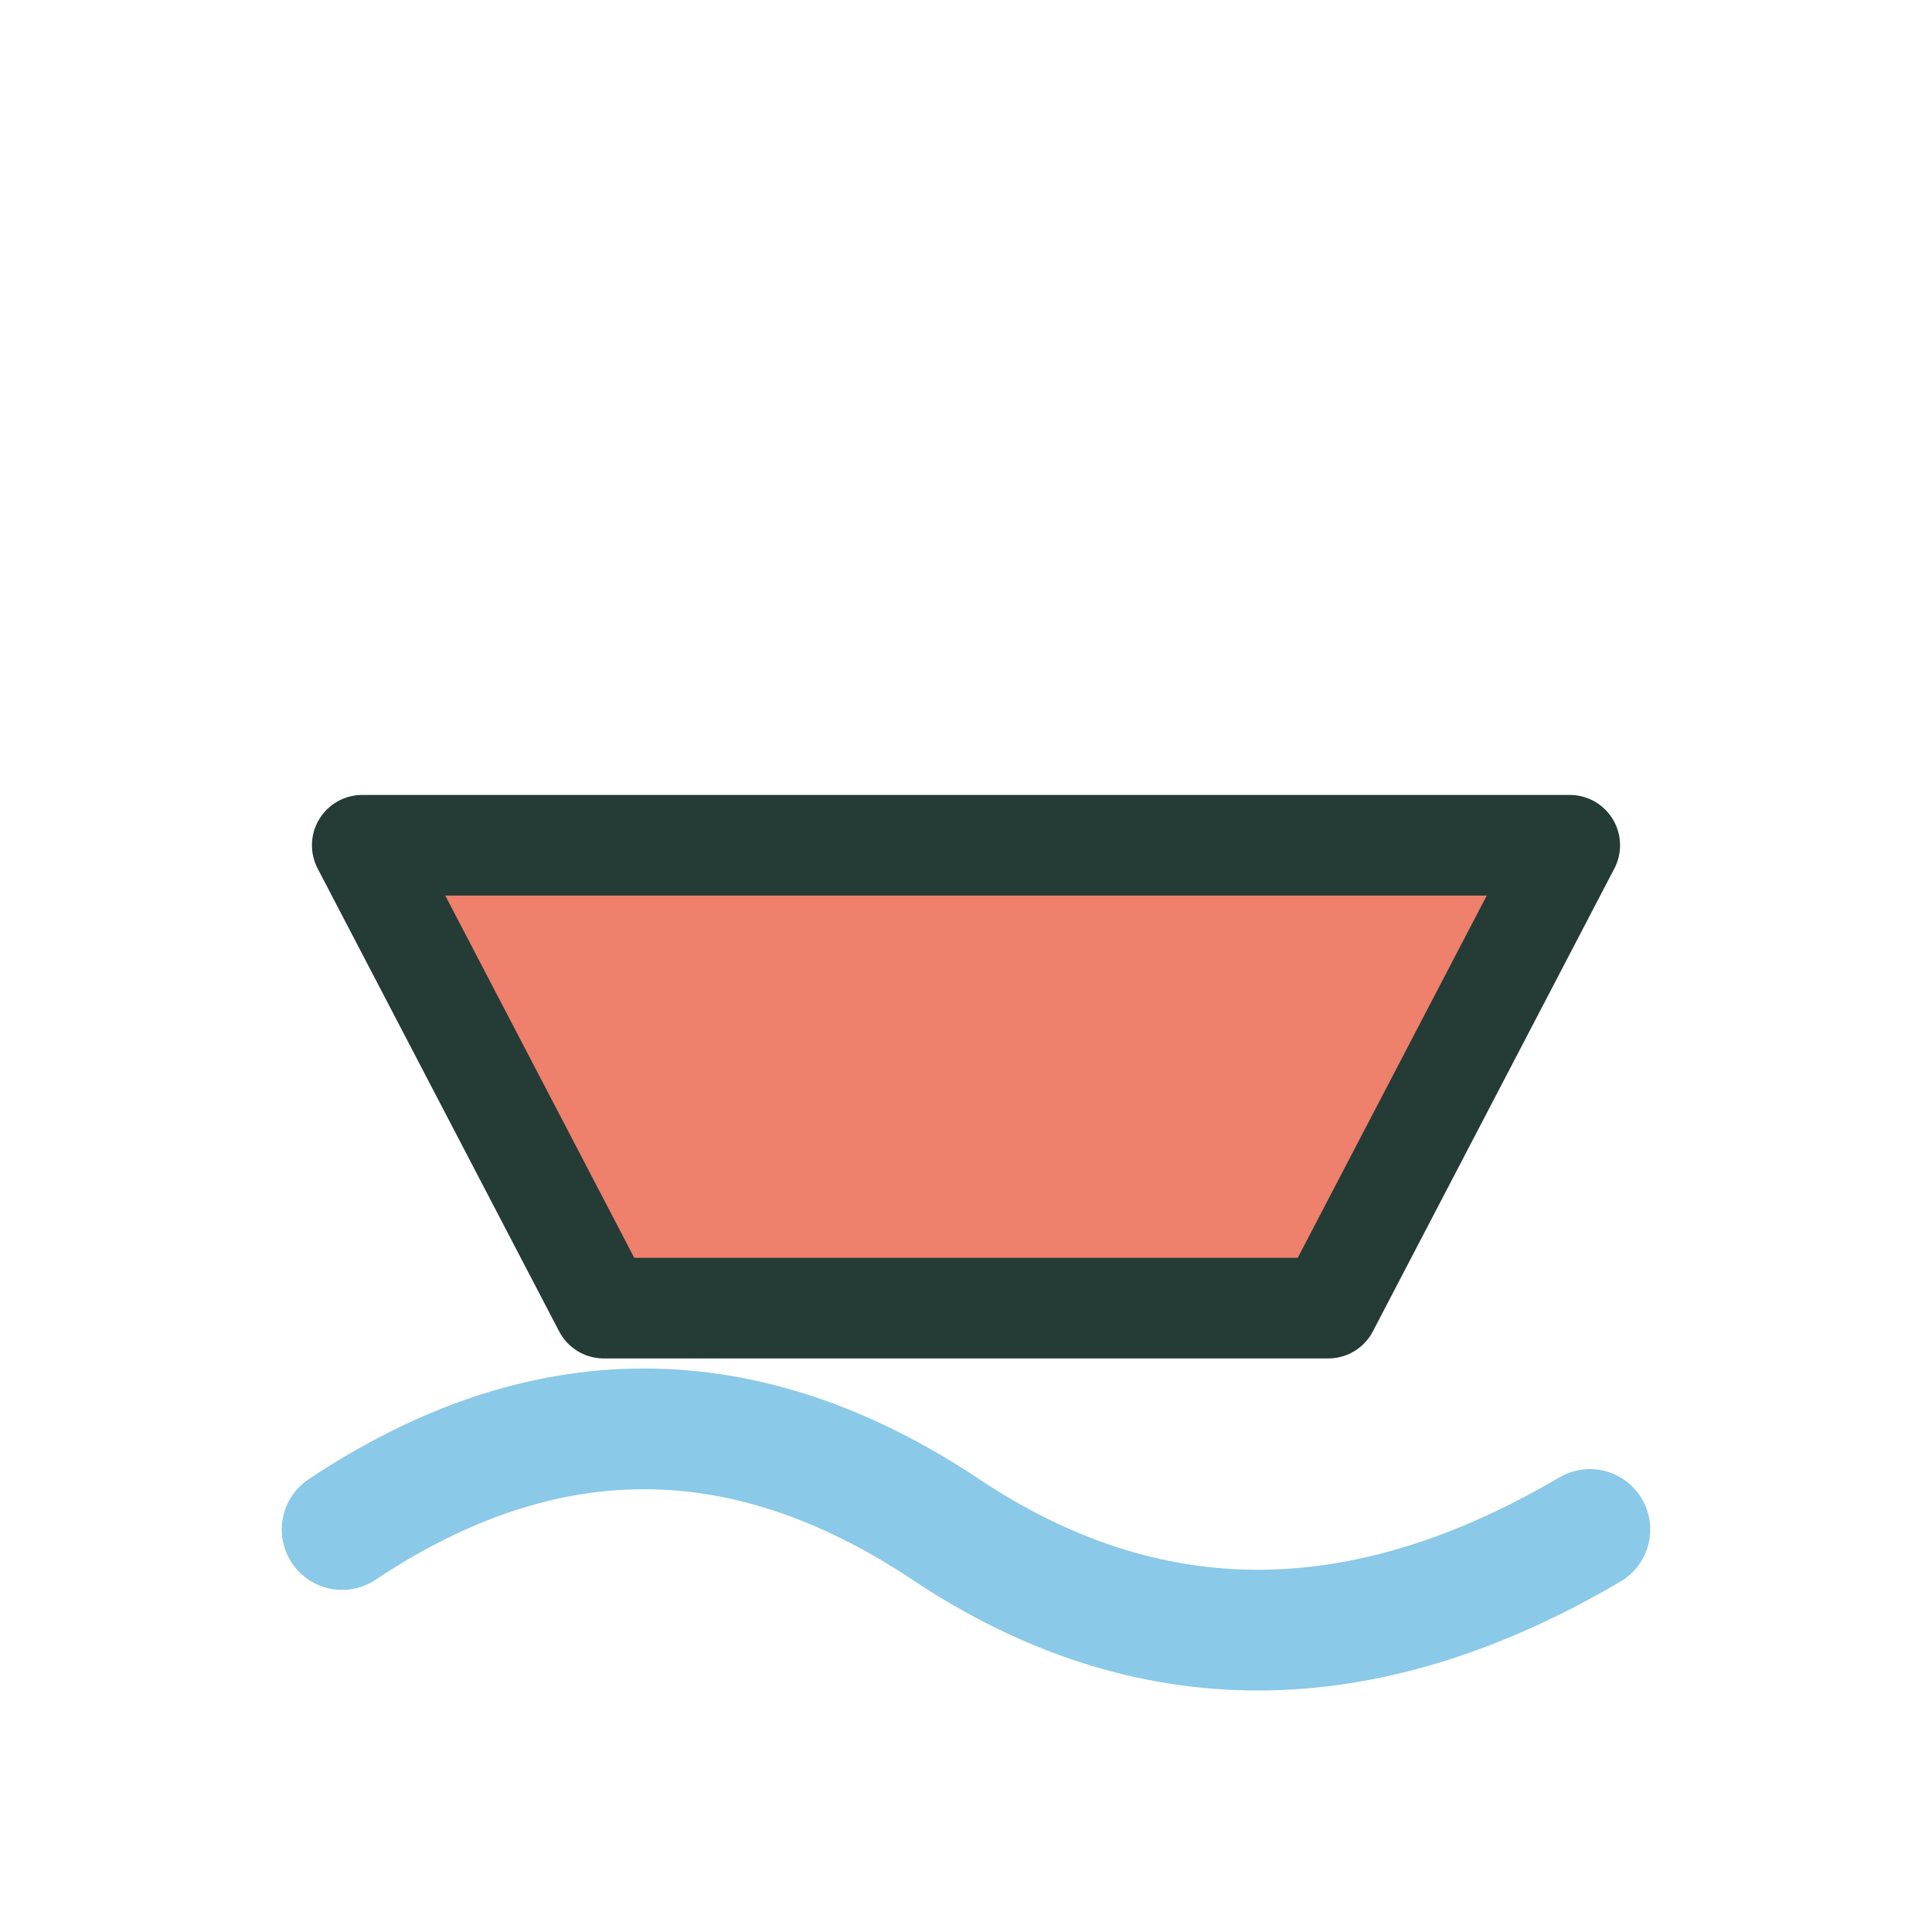
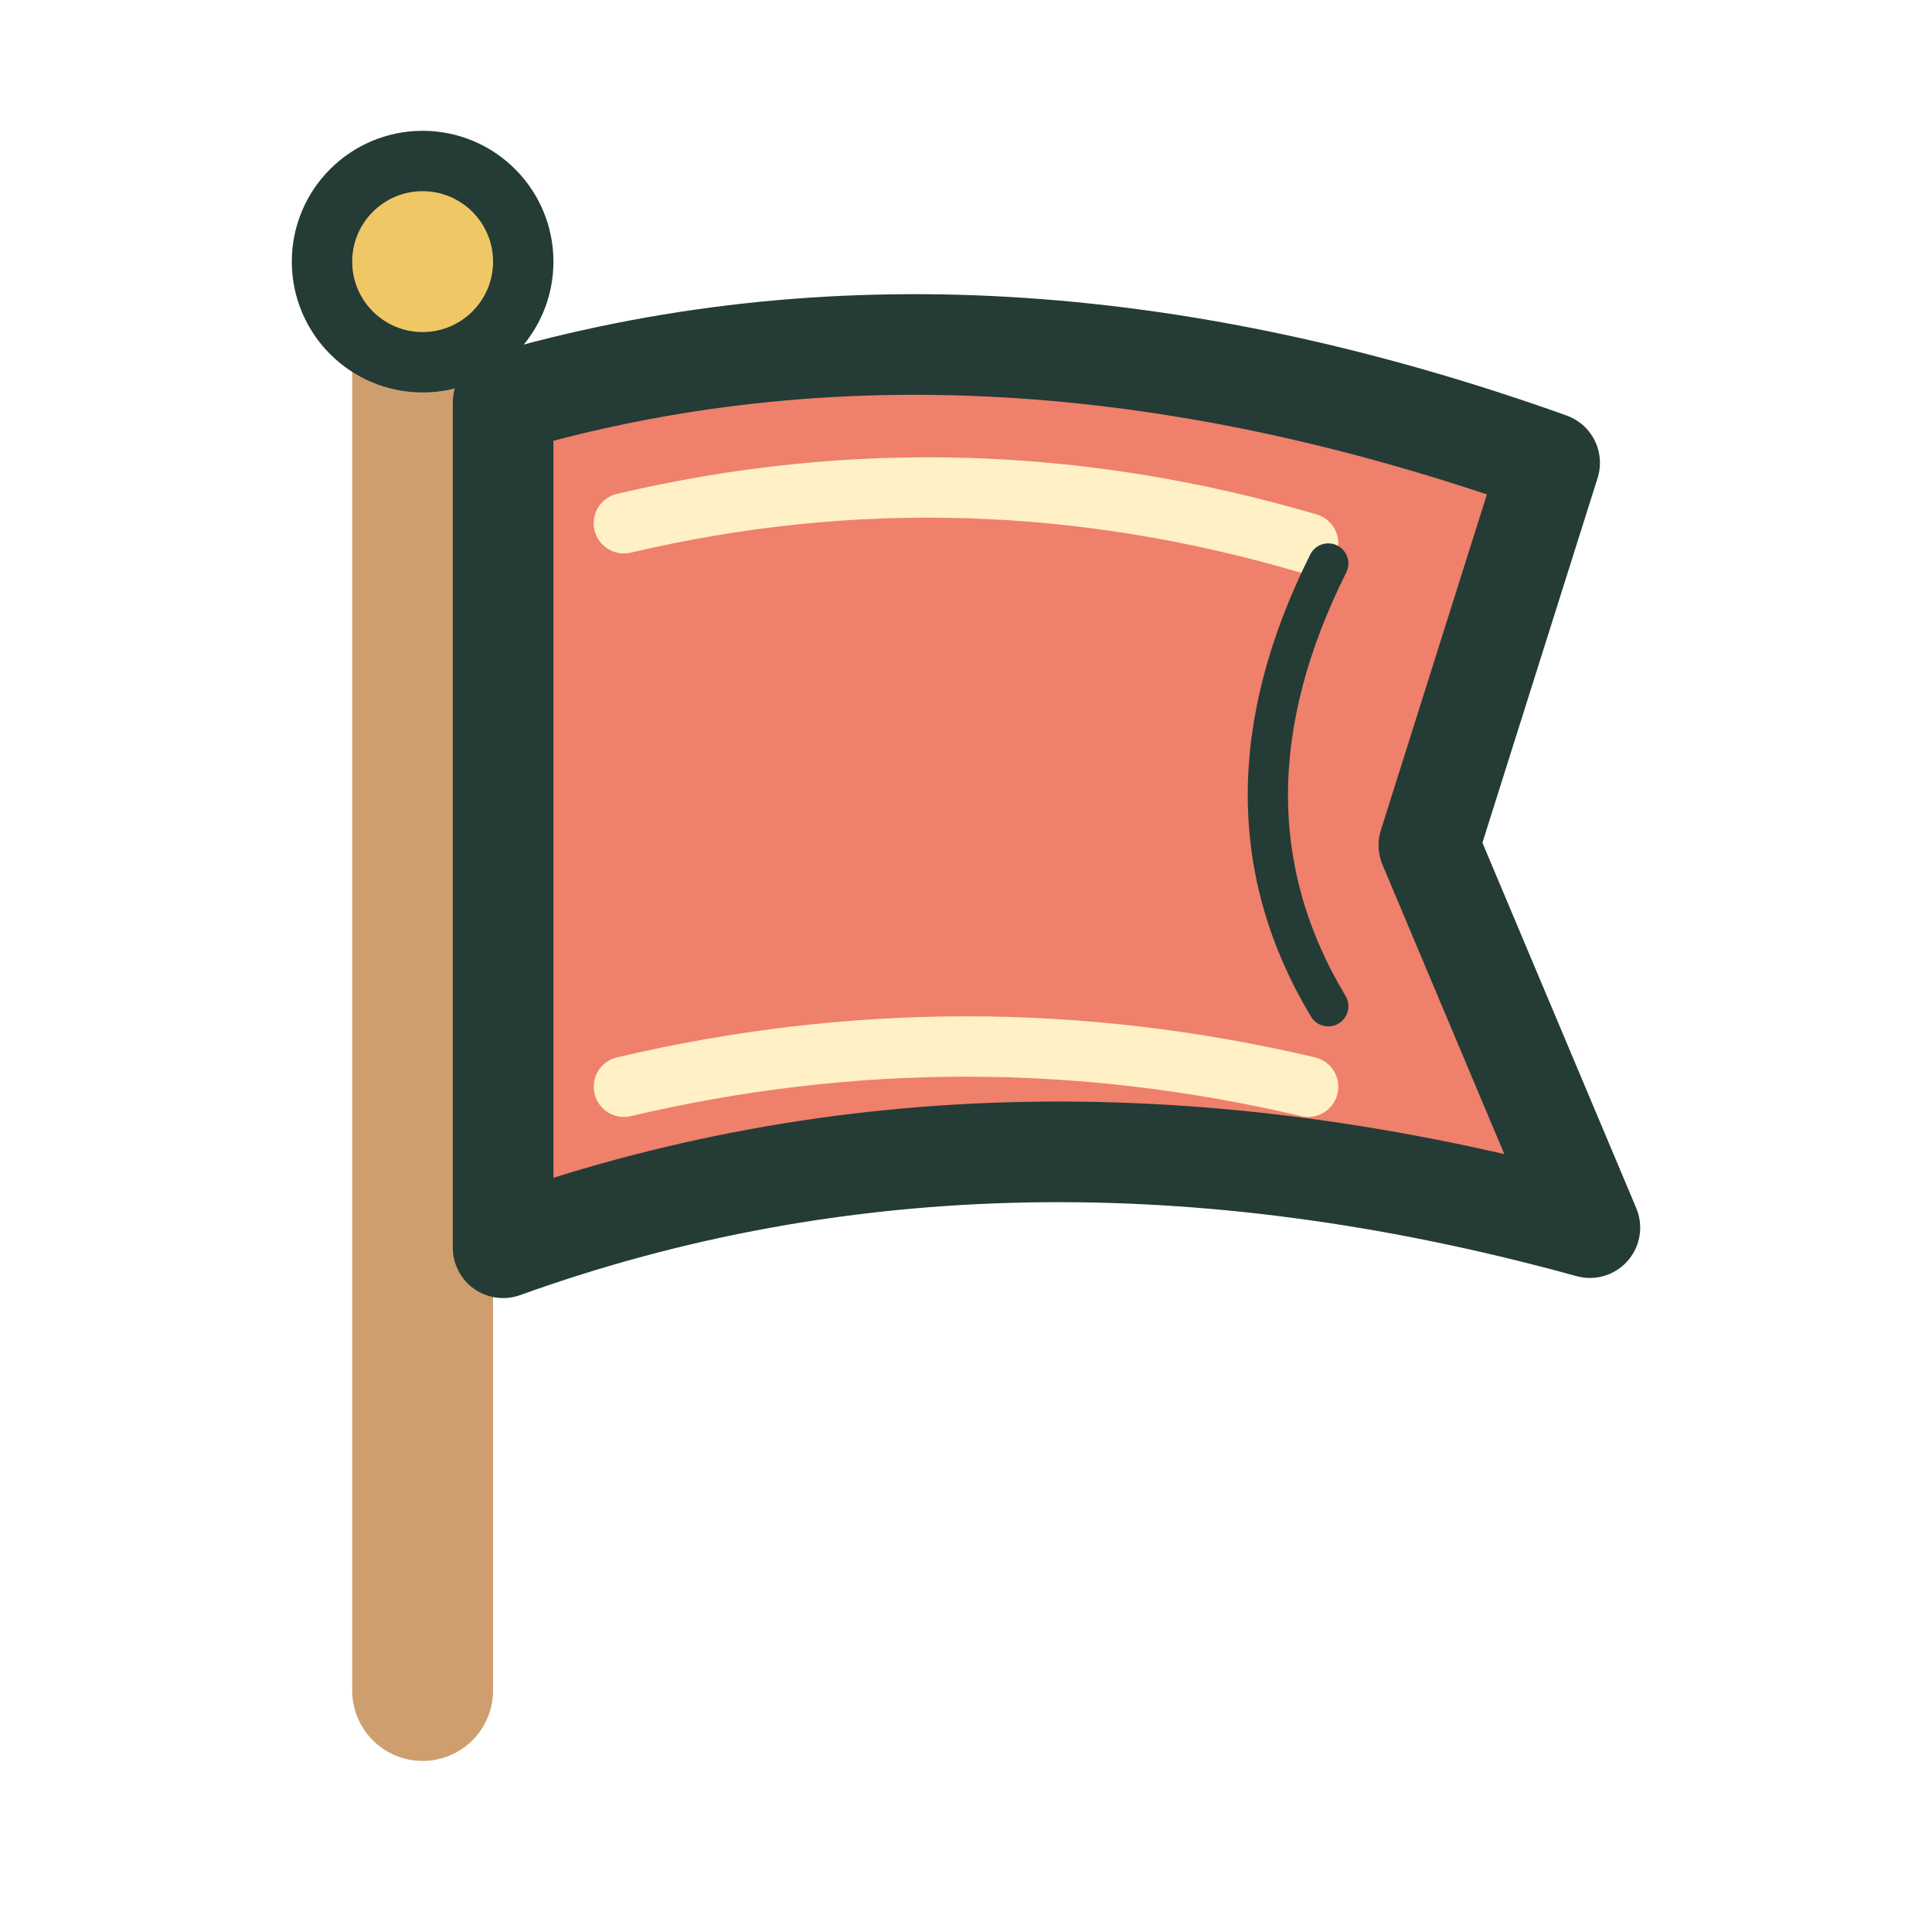
<svg xmlns="http://www.w3.org/2000/svg" width="256" height="256" viewBox="0 0 96 96">
-   <path d="M18 42 H78 L66 65 H30 Z" fill="#ee806c" stroke="#243b36" stroke-width="5" stroke-linecap="round" stroke-linejoin="round" />
-   <path d="M17 76 Q32 66 47 76 T79 76" fill="none" stroke="#8ac9e7" stroke-width="6" stroke-linecap="round" stroke-linejoin="round" />
+   <path d="M21 16 V84" fill="none" stroke="#cf9e6e" stroke-width="7" stroke-linecap="round" stroke-linejoin="round" />
+   <path d="M25 20 Q49 13 77 23 L71 42 L79 61 Q50 53 25 62 Z" fill="#ee806c" stroke="#243b36" stroke-width="5" stroke-linecap="round" stroke-linejoin="round" />
+   <path d="M31 26 Q48 22 65 27 M31 54 Q48 50 65 54" fill="none" stroke="#fff0c6" stroke-width="3" stroke-linecap="round" stroke-linejoin="round" />
+   <path d="M66 28 Q60 40 66 50" fill="none" stroke="#243b36" stroke-width="2" stroke-linecap="round" stroke-linejoin="round" />
+   <circle cx="21" cy="13" r="5" fill="#efc765" stroke="#243b36" stroke-width="3" />
</svg>
